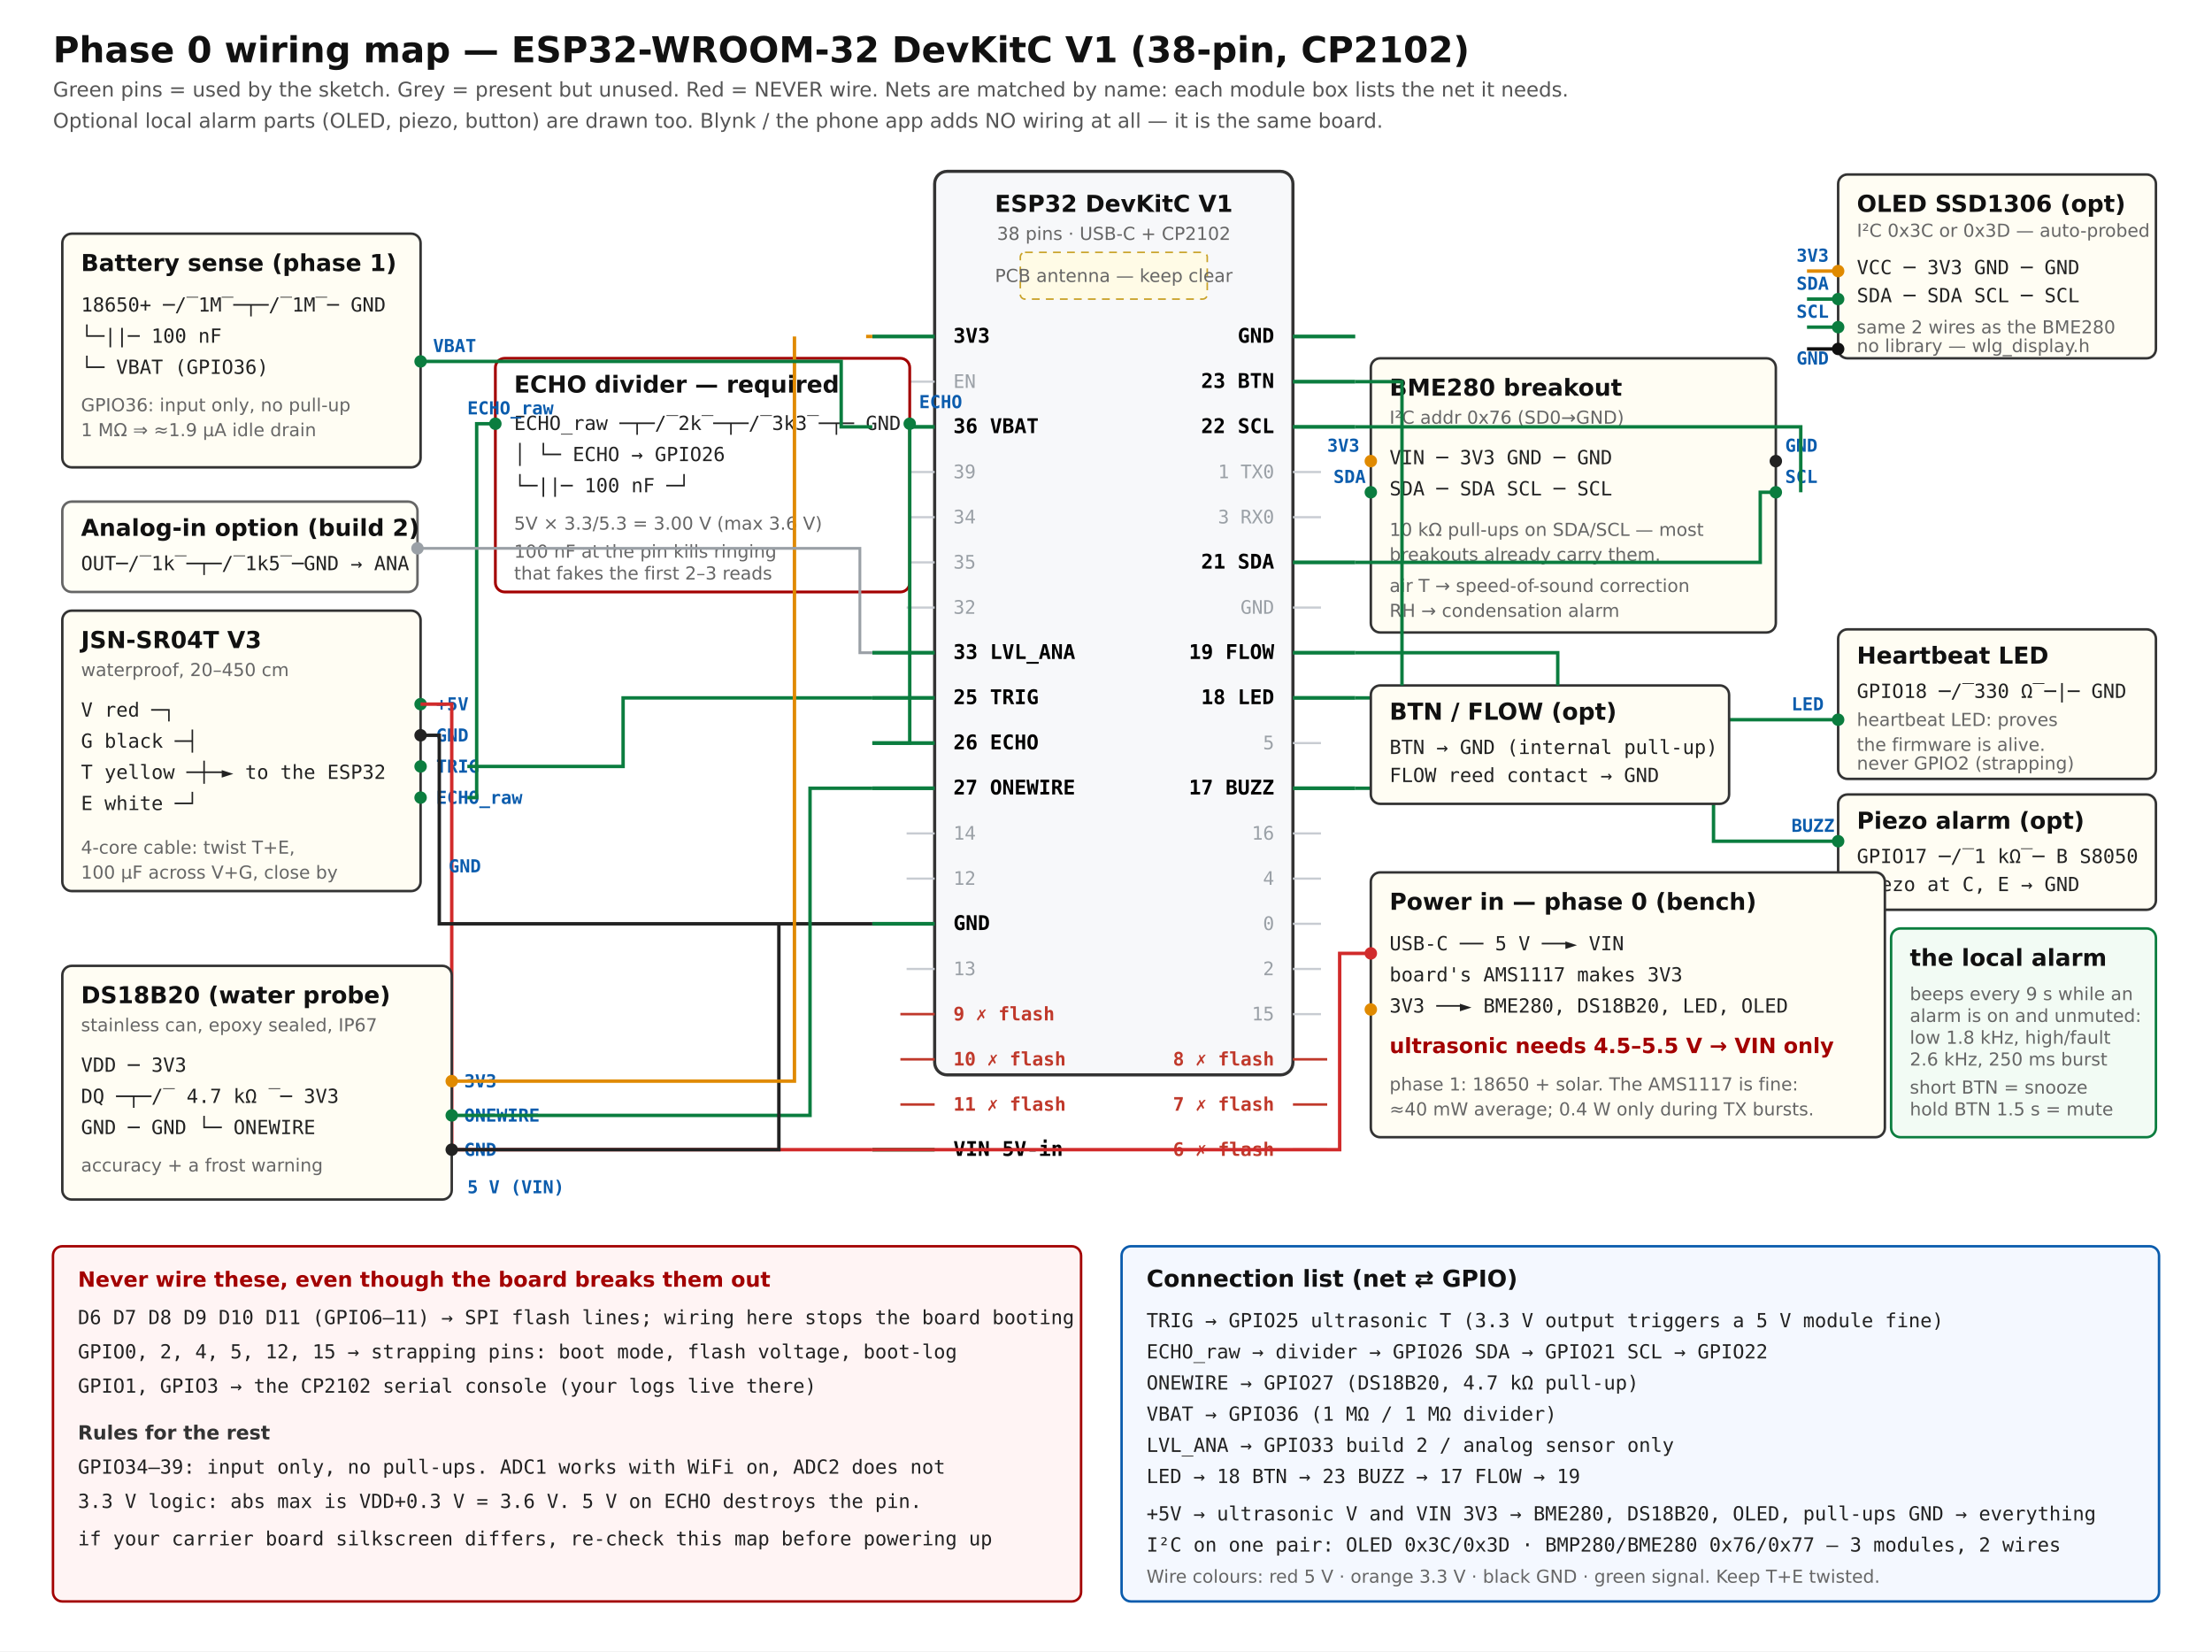
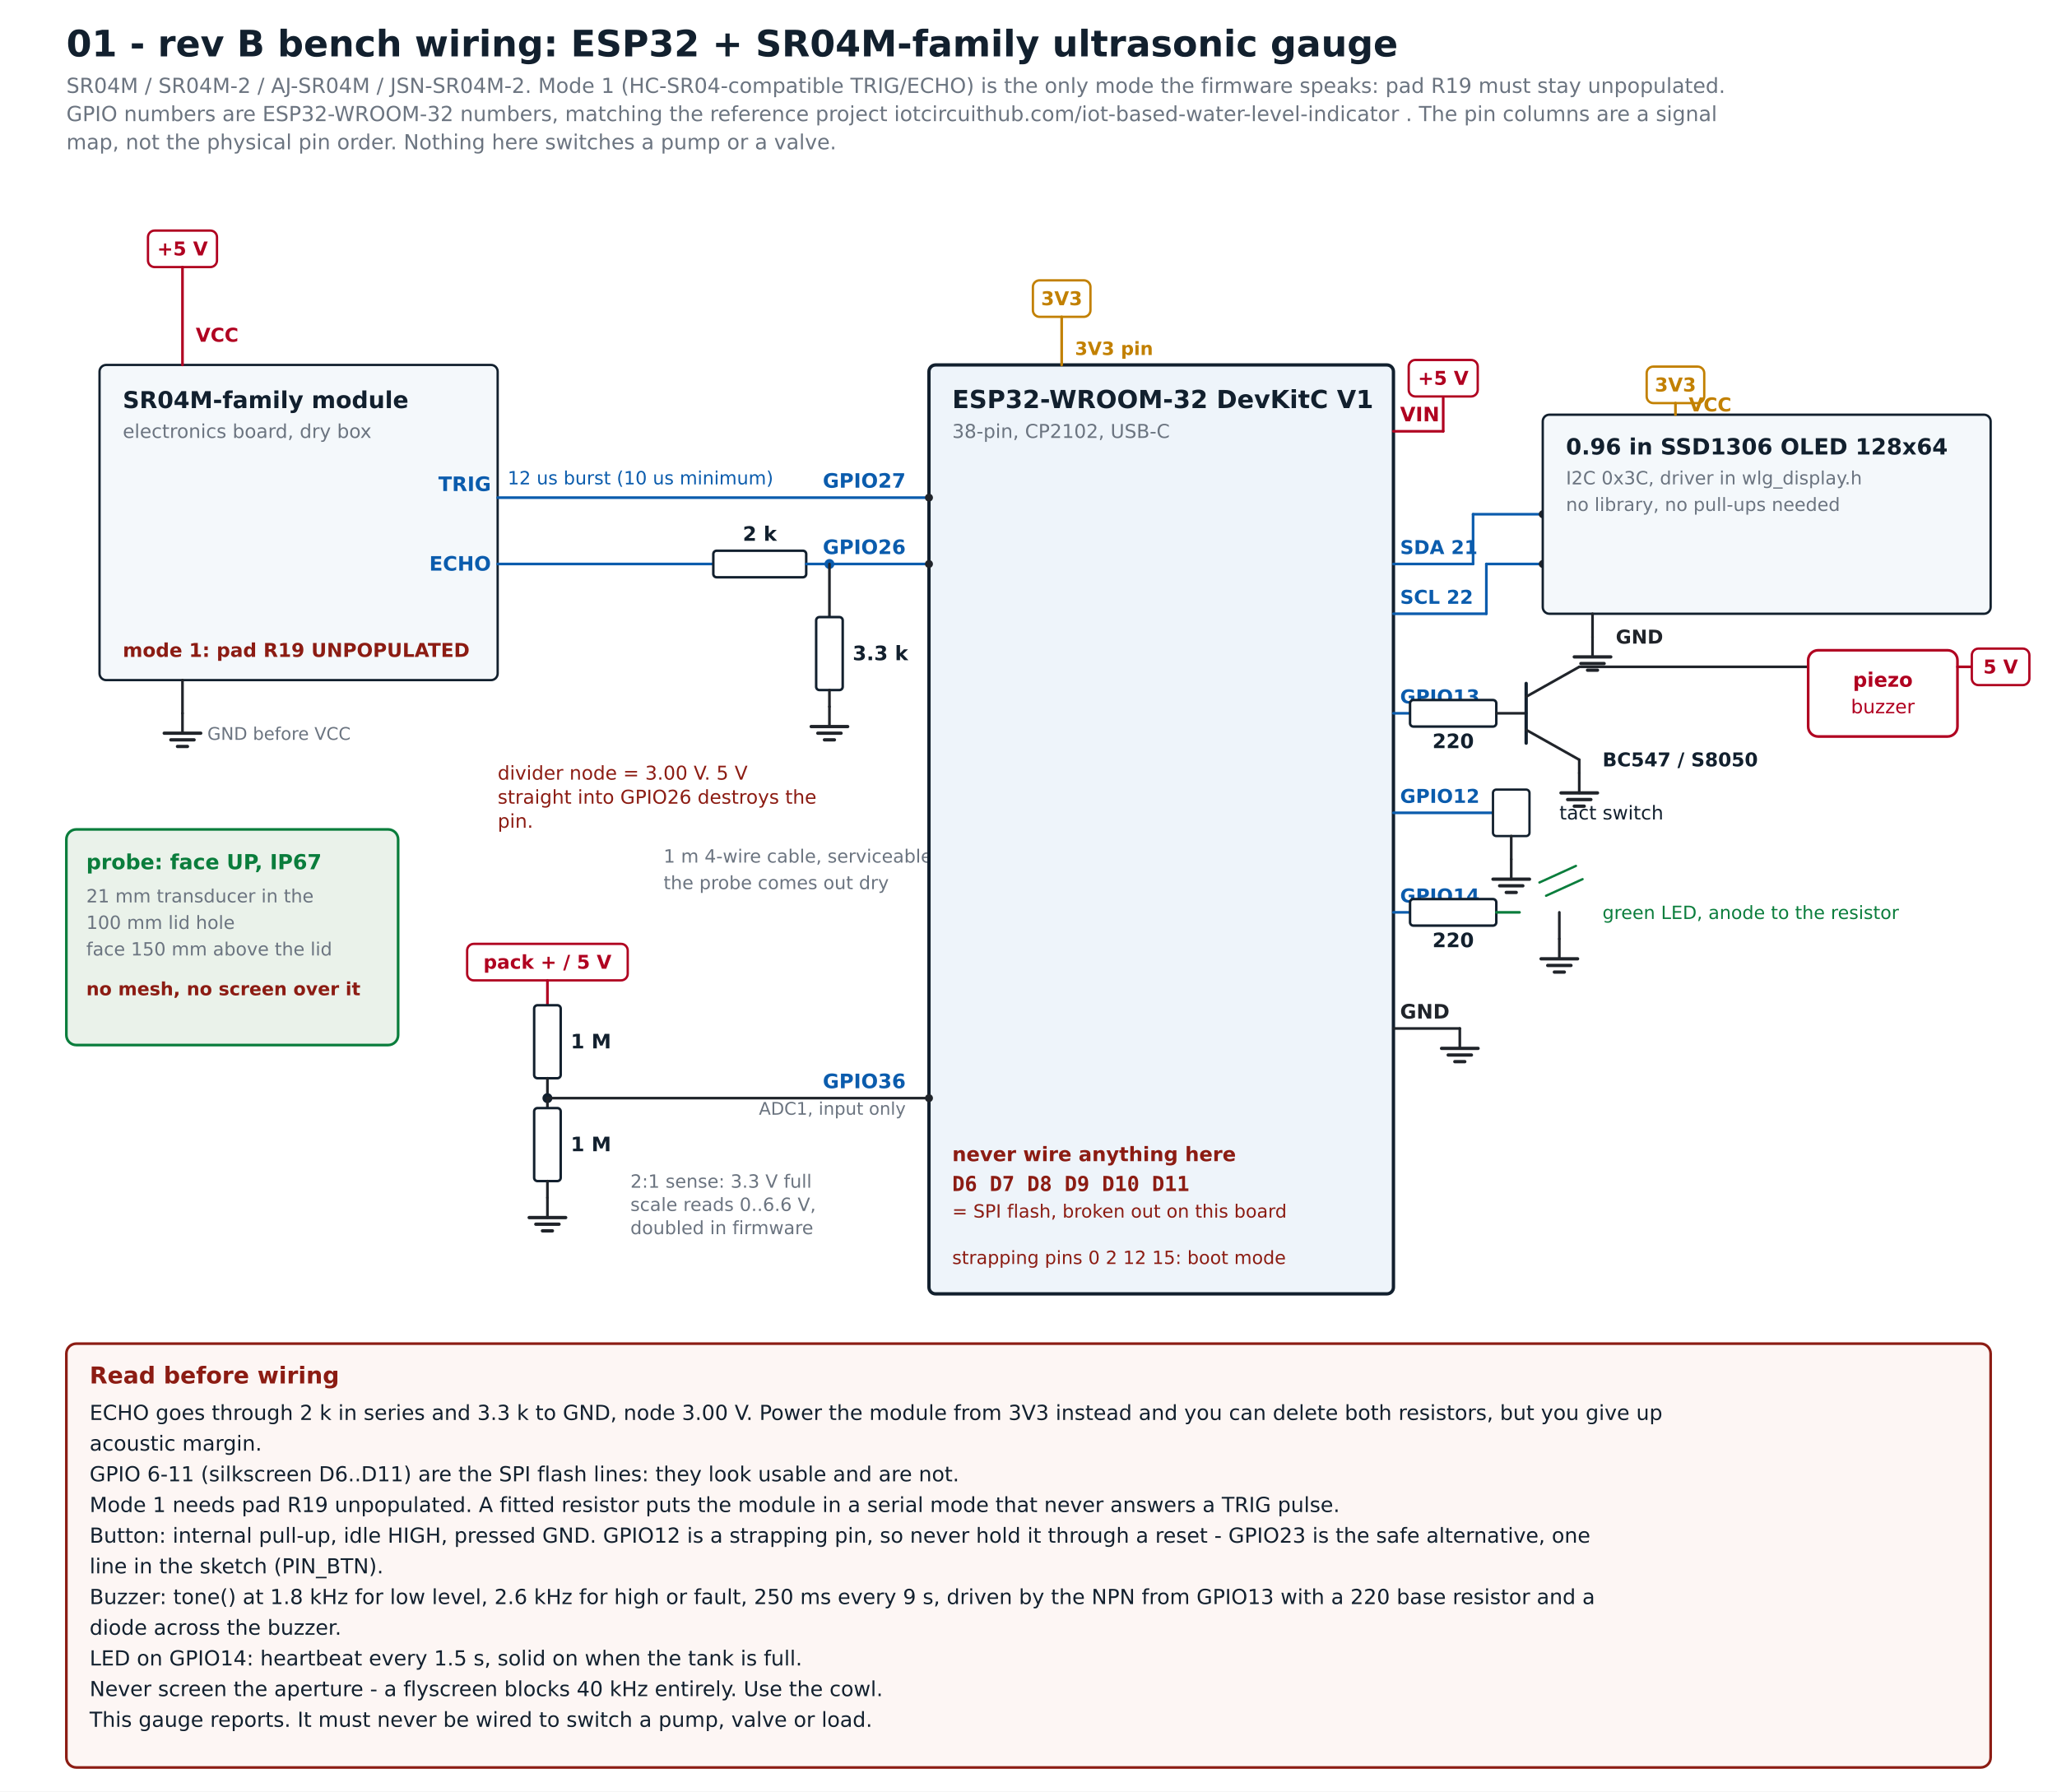
- <svg xmlns="http://www.w3.org/2000/svg" width="1420" height="1060" viewBox="0 0 1420 1060" font-family="DejaVu Sans, Arial, sans-serif">
-   <defs>
-     <style>
-   .ttl{font-size:23px;font-weight:700;fill:#111}
-   .sub{font-size:13px;fill:#555}
-   .mod{font-size:15px;font-weight:700;fill:#111}
-   .md{font-size:12.5px;fill:#222;font-family:DejaVu Sans Mono,monospace}
-   .sm{font-size:11.5px;fill:#666}
-   .pinU{font-size:13px;font-family:DejaVu Sans Mono,monospace;font-weight:700;fill:#000}
-   .pinN{font-size:12px;font-family:DejaVu Sans Mono,monospace;fill:#9aa0a6}
-   .pinX{font-size:12px;font-family:DejaVu Sans Mono,monospace;font-weight:700;fill:#c0392b}
-   .net{font-size:11.5px;font-family:DejaVu Sans Mono,monospace;font-weight:700;fill:#0b5cad}
-   .warn{font-size:13.5px;font-weight:700;fill:#a30000}
-   .hd{font-size:12.5px;font-weight:700;fill:#333}
-   .modb{fill:#fffdf3;stroke:#333;stroke-width:1.6;}
-   .board{fill:#f7f8fa;stroke:#333;stroke-width:2}
-   .used{fill:#0b7d3f}
-   .stubU{stroke:#0b7d3f;stroke-width:2.4}
-   .stubN{stroke:#c8ccd2;stroke-width:1.4}
-   .stubX{stroke:#c0392b;stroke-width:1.6}
-  </style>
-   </defs>
-   <rect width="1420" height="1060" fill="#fff" />
-   <text x="34" y="40" class="ttl">Phase 0 wiring map — ESP32-WROOM-32 DevKitC V1 (38-pin, CP2102)</text>
-   <text x="34" y="62" class="sub">Green pins = used by the sketch. Grey = present but unused. Red = NEVER wire. Nets are matched by name: each module box lists the net it needs.</text>
-   <text x="34" y="82" class="sub">Optional local alarm parts (OLED, piezo, button) are drawn too. Blynk / the phone app adds NO wiring at all — it is the same board.</text>
-   <g>
-     <rect x="600" y="110" width="230" height="580" class="board" rx="8" />
-     <text x="715" y="136" text-anchor="middle" class="mod">ESP32 DevKitC V1</text>
-     <text x="715" y="154" text-anchor="middle" class="sm">38 pins · USB-C + CP2102</text>
-     <rect x="655" y="162" width="120" height="30" fill="#fffbe6" stroke="#c9a227" stroke-dasharray="5 4" rx="3" />
-     <text x="715" y="181" text-anchor="middle" class="sm" fill="#8a6d00">PCB antenna — keep clear</text>
-   </g>
-   <g>
-     <text x="612" y="220" class="pinU">3V3</text>
-     <line x1="600" y1="216" x2="560" y2="216" class="stubU" />
-     <text x="612" y="249" class="pinN">EN</text>
-     <line x1="600" y1="245" x2="582" y2="245" class="stubN" />
-     <text x="612" y="278" class="pinU">36  VBAT</text>
-     <line x1="600" y1="274" x2="560" y2="274" class="stubU" />
-     <text x="612" y="307" class="pinN">39</text>
-     <line x1="600" y1="303" x2="582" y2="303" class="stubN" />
-     <text x="612" y="336" class="pinN">34</text>
-     <line x1="600" y1="332" x2="582" y2="332" class="stubN" />
-     <text x="612" y="365" class="pinN">35</text>
-     <line x1="600" y1="361" x2="582" y2="361" class="stubN" />
-     <text x="612" y="394" class="pinN">32</text>
-     <line x1="600" y1="390" x2="582" y2="390" class="stubN" />
-     <text x="612" y="423" class="pinU">33  LVL_ANA</text>
-     <line x1="600" y1="419" x2="560" y2="419" class="stubU" />
-     <text x="612" y="452" class="pinU">25  TRIG</text>
-     <line x1="600" y1="448" x2="560" y2="448" class="stubU" />
-     <text x="612" y="481" class="pinU">26  ECHO</text>
-     <line x1="600" y1="477" x2="560" y2="477" class="stubU" />
-     <text x="612" y="510" class="pinU">27  ONEWIRE</text>
-     <line x1="600" y1="506" x2="560" y2="506" class="stubU" />
-     <text x="612" y="539" class="pinN">14</text>
-     <line x1="600" y1="535" x2="582" y2="535" class="stubN" />
-     <text x="612" y="568" class="pinN">12</text>
-     <line x1="600" y1="564" x2="582" y2="564" class="stubN" />
-     <text x="612" y="597" class="pinU">GND</text>
-     <line x1="600" y1="593" x2="560" y2="593" class="stubU" />
-     <text x="612" y="626" class="pinN">13</text>
-     <line x1="600" y1="622" x2="582" y2="622" class="stubN" />
-     <text x="612" y="655" class="pinX">9  ✗ flash</text>
-     <line x1="600" y1="651" x2="578" y2="651" class="stubX" />
-     <text x="612" y="684" class="pinX">10 ✗ flash</text>
-     <line x1="600" y1="680" x2="578" y2="680" class="stubX" />
-     <text x="612" y="713" class="pinX">11 ✗ flash</text>
-     <line x1="600" y1="709" x2="578" y2="709" class="stubX" />
-     <text x="612" y="742" class="pinU">VIN  5V-in</text>
-     <line x1="600" y1="738" x2="560" y2="738" class="stubU" />
-   </g>
-   <g>
-     <text x="818" y="220" text-anchor="end" class="pinU">GND</text>
-     <line x1="830" y1="216" x2="870" y2="216" class="stubU" />
-     <text x="818" y="249" text-anchor="end" class="pinU">23  BTN</text>
-     <line x1="830" y1="245" x2="870" y2="245" class="stubU" />
-     <text x="818" y="278" text-anchor="end" class="pinU">22  SCL</text>
-     <line x1="830" y1="274" x2="870" y2="274" class="stubU" />
-     <text x="818" y="307" text-anchor="end" class="pinN">1  TX0</text>
-     <line x1="830" y1="303" x2="848" y2="303" class="stubN" />
-     <text x="818" y="336" text-anchor="end" class="pinN">3  RX0</text>
-     <line x1="830" y1="332" x2="848" y2="332" class="stubN" />
-     <text x="818" y="365" text-anchor="end" class="pinU">21  SDA</text>
-     <line x1="830" y1="361" x2="870" y2="361" class="stubU" />
-     <text x="818" y="394" text-anchor="end" class="pinN">GND</text>
-     <line x1="830" y1="390" x2="848" y2="390" class="stubN" />
-     <text x="818" y="423" text-anchor="end" class="pinU">19  FLOW</text>
-     <line x1="830" y1="419" x2="870" y2="419" class="stubU" />
-     <text x="818" y="452" text-anchor="end" class="pinU">18  LED</text>
-     <line x1="830" y1="448" x2="870" y2="448" class="stubU" />
-     <text x="818" y="481" text-anchor="end" class="pinN">5</text>
-     <line x1="830" y1="477" x2="848" y2="477" class="stubN" />
-     <text x="818" y="510" text-anchor="end" class="pinU">17  BUZZ</text>
-     <line x1="830" y1="506" x2="870" y2="506" class="stubU" />
-     <text x="818" y="539" text-anchor="end" class="pinN">16</text>
-     <line x1="830" y1="535" x2="848" y2="535" class="stubN" />
-     <text x="818" y="568" text-anchor="end" class="pinN">4</text>
-     <line x1="830" y1="564" x2="848" y2="564" class="stubN" />
-     <text x="818" y="597" text-anchor="end" class="pinN">0</text>
-     <line x1="830" y1="593" x2="848" y2="593" class="stubN" />
-     <text x="818" y="626" text-anchor="end" class="pinN">2</text>
-     <line x1="830" y1="622" x2="848" y2="622" class="stubN" />
-     <text x="818" y="655" text-anchor="end" class="pinN">15</text>
-     <line x1="830" y1="651" x2="848" y2="651" class="stubN" />
-     <text x="818" y="684" text-anchor="end" class="pinX">8 ✗ flash</text>
-     <line x1="830" y1="680" x2="852" y2="680" class="stubX" />
-     <text x="818" y="713" text-anchor="end" class="pinX">7 ✗ flash</text>
-     <line x1="830" y1="709" x2="852" y2="709" class="stubX" />
-     <text x="818" y="742" text-anchor="end" class="pinX">6 ✗ flash</text>
-     <line x1="830" y1="738" x2="852" y2="738" class="stubX" />
-   </g>
-   <g>
-     <rect x="40" y="392" width="230" height="180" class="modb" rx="6" />
-     <text x="52" y="416" class="mod">JSN-SR04T V3</text>
-     <text x="52" y="434" class="sm">waterproof, 20–450 cm</text>
-     <text x="52" y="460" class="md">V  red    ─┐</text>
-     <text x="52" y="480" class="md">G  black  ─┤</text>
-     <text x="52" y="500" class="md">T  yellow ─┼─► to the ESP32</text>
-     <text x="52" y="520" class="md">E  white  ─┘</text>
-     <text x="52" y="548" class="sm">4-core cable: twist T+E,</text>
-     <text x="52" y="564" class="sm">100 µF across V+G, close by</text>
-     <circle cx="270" cy="452" r="4" class="used" />
-     <text x="280" y="456" class="net">+5V</text>
-     <circle cx="270" cy="472" r="4" fill="#222" />
-     <text x="280" y="476" class="net" fill="#222">GND</text>
-     <circle cx="270" cy="492" r="4" class="used" />
-     <text x="280" y="496" class="net">TRIG</text>
-     <circle cx="270" cy="512" r="4" class="used" />
-     <text x="280" y="516" class="net">ECHO_raw</text>
-   </g>
-   <g>
-     <rect x="318" y="230" width="266" height="150" fill="#fff" stroke="#a30000" stroke-width="1.8" rx="6" />
-     <text x="330" y="252" class="mod" fill="#a30000">ECHO divider — required</text>
-     <text x="330" y="276" class="md">ECHO_raw ─┬─/‾2k‾─┬─/‾3k3‾─┬─ GND</text>
-     <text x="330" y="296" class="md">             │      └─ ECHO → GPIO26</text>
-     <text x="330" y="316" class="md">            └─||─ 100 nF ─┘</text>
-     <text x="330" y="340" class="sm">5V × 3.3/5.3 = 3.00 V  (max 3.6 V)</text>
-     <text x="330" y="358" class="sm">100 nF at the pin kills ringing</text>
-     <text x="330" y="372" class="sm">that fakes the first 2–3 reads</text>
-     <circle cx="318" cy="272" r="4" class="used" />
-     <text x="300" y="266" class="net">ECHO_raw</text>
-     <circle cx="584" cy="272" r="4" class="used" />
-     <text x="590" y="262" class="net">ECHO</text>
-   </g>
-   <path d="M300 512 H306 V272 H318" fill="none" stroke="#0b7d3f" stroke-width="2.2" />
-   <path d="M584 272 V477 H560" fill="none" stroke="#0b7d3f" stroke-width="2.2" />
-   <path d="M300 492 H306 V448 H560" fill="none" stroke="#0b7d3f" stroke-width="2.2" opacity="0" />
-   <path d="M300 492 H400 V448 H560" fill="none" stroke="#0b7d3f" stroke-width="2.2" />
-   <path d="M270 452 H290 V738 H560" fill="none" stroke="#d12b2b" stroke-width="2.2" />
-   <text x="300" y="766" class="net" fill="#d12b2b">5 V (VIN)</text>
-   <path d="M270 472 H282 V593 H560" fill="none" stroke="#222" stroke-width="2.2" />
-   <text x="288" y="560" class="net" fill="#222">GND</text>
-   <path d="M600 216 H440 V419 H560" fill="none" stroke="#e08a00" stroke-width="2.2" opacity="0" />
-   <g>
-     <rect x="40" y="620" width="250" height="150" class="modb" rx="6" />
-     <text x="52" y="644" class="mod">DS18B20 (water probe)</text>
-     <text x="52" y="662" class="sm">stainless can, epoxy sealed, IP67</text>
-     <text x="52" y="688" class="md">VDD ─ 3V3</text>
-     <text x="52" y="708" class="md">DQ  ─┬─/‾ 4.7 kΩ ‾─ 3V3</text>
-     <text x="52" y="728" class="md">GND ─ GND  └─ ONEWIRE</text>
-     <text x="52" y="752" class="sm">accuracy + a frost warning</text>
-     <circle cx="290" cy="694" r="4" fill="#e08a00" />
-     <text x="298" y="698" class="net" fill="#e08a00">3V3</text>
-     <circle cx="290" cy="716" r="4" class="used" />
-     <text x="298" y="720" class="net">ONEWIRE</text>
-     <circle cx="290" cy="738" r="4" fill="#222" />
-     <text x="298" y="742" class="net" fill="#222">GND</text>
-   </g>
-   <path d="M290 716 H520 V506 H560" fill="none" stroke="#0b7d3f" stroke-width="2.2" />
-   <path d="M290 738 H500 V593" fill="none" stroke="#222" stroke-width="2.2" />
-   <path d="M290 694 H510 V216" fill="none" stroke="#e08a00" stroke-width="2.2" />
-   <g>
-     <rect x="1180" y="112" width="204" height="118" class="modb" rx="6" />
-     <text x="1192" y="136" class="mod">OLED SSD1306 (opt)</text>
-     <text x="1192" y="152" class="sm">I²C 0x3C or 0x3D — auto-probed</text>
-     <text x="1192" y="176" class="md">VCC ─ 3V3      GND ─ GND</text>
-     <text x="1192" y="194" class="md">SDA ─ SDA      SCL ─ SCL</text>
-     <text x="1192" y="214" class="sm">same 2 wires as the BME280</text>
-     <text x="1192" y="226" class="sm">no library — wlg_display.h</text>
-     <circle cx="1180" cy="174" r="4" fill="#e08a00" />
-     <text x="1174" y="168" class="net" fill="#e08a00" text-anchor="end">3V3</text>
-     <circle cx="1180" cy="192" r="4" class="used" />
-     <text x="1174" y="186" class="net" text-anchor="end">SDA</text>
-     <circle cx="1180" cy="210" r="4" class="used" />
-     <text x="1174" y="204" class="net" text-anchor="end">SCL</text>
-     <circle cx="1180" cy="224" r="4" fill="#111" />
-     <text x="1174" y="234" class="net" fill="#111" text-anchor="end">GND</text>
-   </g>
-   <path d="M1160 192 H1180" fill="none" stroke="#0b7d3f" stroke-width="2.2" />
-   <path d="M1160 210 H1180" fill="none" stroke="#0b7d3f" stroke-width="2.2" />
-   <path d="M1160 174 H1180" fill="none" stroke="#e08a00" stroke-width="2.2" />
-   <path d="M1160 224 H1180" fill="none" stroke="#111" stroke-width="2.2" />
-   <g>
-     <rect x="880" y="230" width="260" height="176" class="modb" rx="6" />
-     <text x="892" y="254" class="mod">BME280 breakout</text>
-     <text x="892" y="272" class="sm">I²C addr 0x76 (SD0→GND)</text>
-     <text x="892" y="298" class="md">VIN ─ 3V3     GND ─ GND</text>
-     <text x="892" y="318" class="md">SDA ─ SDA     SCL ─ SCL</text>
-     <text x="892" y="344" class="sm">10 kΩ pull-ups on SDA/SCL — most</text>
-     <text x="892" y="360" class="sm">breakouts already carry them.</text>
-     <text x="892" y="380" class="sm">air T → speed-of-sound correction</text>
-     <text x="892" y="396" class="sm">RH  → condensation alarm</text>
-     <circle cx="880" cy="296" r="4" fill="#e08a00" />
-     <text x="852" y="290" class="net" fill="#e08a00">3V3</text>
-     <circle cx="880" cy="316" r="4" class="used" />
-     <text x="856" y="310" class="net">SDA</text>
-     <circle cx="1140" cy="316" r="4" class="used" />
-     <text x="1146" y="310" class="net">SCL</text>
-     <circle cx="1140" cy="296" r="4" fill="#222" />
-     <text x="1146" y="290" class="net" fill="#222">GND</text>
-   </g>
-   <path d="M870 274 H1156 V316" fill="none" stroke="#0b7d3f" stroke-width="2.2" />
-   <path d="M870 361 H1166 V316" fill="none" stroke="#0b7d3f" stroke-width="2.2" opacity="0" />
-   <path d="M870 361 H1130 V316 H1140" fill="none" stroke="#0b7d3f" stroke-width="2.2" />
-   <g>
-     <rect x="1180" y="404" width="204" height="96" class="modb" rx="6" />
-     <text x="1192" y="494" class="sm">never GPIO2 (strapping)</text>
-     <text x="1192" y="426" class="mod">Heartbeat LED</text>
-     <text x="1192" y="448" class="md">GPIO18 ─/‾330 Ω‾─|─ GND</text>
-     <text x="1192" y="466" class="sm">heartbeat LED: proves</text>
-     <text x="1192" y="482" class="sm">the firmware is alive.</text>
-     <circle cx="1180" cy="462" r="4" class="used" />
-     <text x="1150" y="456" class="net">LED</text>
-   </g>
-   <path d="M870 448 H1090 V462 H1180" fill="none" stroke="#0b7d3f" stroke-width="2.2" />
-   <g>
-     <rect x="1180" y="510" width="204" height="74" class="modb" rx="6" />
-     <text x="1192" y="532" class="mod">Piezo alarm (opt)</text>
-     <text x="1192" y="554" class="md">GPIO17 ─/‾1 kΩ‾─ B  S8050</text>
-     <text x="1192" y="572" class="md">piezo at C, E → GND</text>
-     <circle cx="1180" cy="540" r="4" class="used" />
-     <text x="1150" y="534" class="net">BUZZ</text>
-   </g>
-   <path d="M870 506 H1100 V540 H1180" fill="none" stroke="#0b7d3f" stroke-width="2.2" />
-   <g>
-     <rect x="1214" y="596" width="170" height="134" rx="6" fill="#f2fbf4" stroke="#0b7d3f" stroke-width="1.6" />
-     <text x="1226" y="620" class="mod">the local alarm</text>
-     <text x="1226" y="642" class="sm">beeps every 9 s while an</text>
-     <text x="1226" y="656" class="sm">alarm is on and unmuted:</text>
-     <text x="1226" y="670" class="sm">low 1.8 kHz, high/fault</text>
-     <text x="1226" y="684" class="sm">2.6 kHz, 250 ms burst</text>
-     <text x="1226" y="702" class="sm">short BTN = snooze</text>
-     <text x="1226" y="716" class="sm">hold BTN 1.5 s = mute</text>
-   </g>
-   <g>
-     <rect x="880" y="440" width="230" height="76" class="modb" rx="6" />
-     <text x="892" y="462" class="mod">BTN / FLOW (opt)</text>
-     <text x="892" y="484" class="md">BTN → GND (internal pull-up)</text>
-     <text x="892" y="502" class="md">FLOW reed contact → GND</text>
-     <circle cx="880" cy="245" r="0" fill="none" />
-   </g>
-   <path d="M870 245 H900 V440" fill="none" stroke="#0b7d3f" stroke-width="2.2" />
-   <path d="M870 419 H1000 V440" fill="none" stroke="#0b7d3f" stroke-width="2.2" />
-   <g>
-     <rect x="40" y="150" width="230" height="150" class="modb" rx="6" />
-     <text x="52" y="174" class="mod">Battery sense (phase 1)</text>
-     <text x="52" y="200" class="md">18650+ ─/‾1M‾─┬─/‾1M‾─ GND</text>
-     <text x="52" y="220" class="md">                 └─||─ 100 nF</text>
-     <text x="52" y="240" class="md">                  └─ VBAT (GPIO36)</text>
-     <text x="52" y="264" class="sm">GPIO36: input only, no pull-up</text>
-     <text x="52" y="280" class="sm">1 MΩ ⇒ ≈1.9 µA idle drain</text>
-     <circle cx="270" cy="232" r="4" class="used" />
-     <text x="278" y="226" class="net">VBAT</text>
-   </g>
-   <path d="M270 232 H540 V274 H560" fill="none" stroke="#0b7d3f" stroke-width="2.2" />
-   <g>
-     <rect x="40" y="322" width="228" height="58" class="modb" rx="6" opacity="0.75" />
-     <text x="52" y="344" class="mod" fill="#666">Analog-in option (build 2)</text>
-     <text x="52" y="366" class="md" fill="#666">OUT─/‾1k‾─┬─/‾1k5‾─GND → ANA</text>
-     <circle cx="268" cy="352" r="4" fill="#9aa0a6" />
-   </g>
-   <path d="M268 352 H552 V419 H560" fill="none" stroke="#9aa0a6" stroke-width="1.8" />
-   <g>
-     <rect x="880" y="560" width="330" height="170" class="modb" rx="6" />
-     <text x="892" y="584" class="mod">Power in — phase 0 (bench)</text>
-     <text x="892" y="610" class="md">USB-C ── 5 V ──► VIN</text>
-     <text x="892" y="630" class="md">board's AMS1117 makes 3V3</text>
-     <text x="892" y="650" class="md">3V3 ──► BME280, DS18B20, LED, OLED</text>
-     <text x="892" y="676" class="warn">ultrasonic needs 4.5–5.5 V → VIN only</text>
-     <text x="892" y="700" class="sm">phase 1: 18650 + solar. The AMS1117 is fine:</text>
-     <text x="892" y="716" class="sm">≈40 mW average; 0.4 W only during TX bursts.</text>
-     <circle cx="880" cy="612" r="4" fill="#d12b2b" />
-     <circle cx="880" cy="648" r="4" fill="#e08a00" />
-   </g>
-   <path d="M560 738 H860 V612 H880" fill="none" stroke="#d12b2b" stroke-width="2.2" />
-   <path d="M560 216 H556" stroke="#e08a00" stroke-width="2.2" fill="none" />
-   <g>
-     <rect x="34" y="800" width="660" height="228" rx="6" fill="#fff4f4" stroke="#a30000" stroke-width="1.6" />
-     <text x="50" y="826" class="warn">Never wire these, even though the board breaks them out</text>
-     <text x="50" y="850" class="md">D6 D7 D8 D9 D10 D11 (GPIO6–11) → SPI flash lines; wiring here stops the board booting</text>
-     <text x="50" y="872" class="md">GPIO0, 2, 4, 5, 12, 15           → strapping pins: boot mode, flash voltage, boot-log</text>
-     <text x="50" y="894" class="md">GPIO1, GPIO3   → the CP2102 serial console (your logs live there)</text>
-     <text x="50" y="924" class="hd">Rules for the rest</text>
-     <text x="50" y="946" class="md">GPIO34–39: input only, no pull-ups. ADC1 works with WiFi on, ADC2 does not</text>
-     <text x="50" y="968" class="md">3.3 V logic: abs max is VDD+0.3 V = 3.6 V. 5 V on ECHO destroys the pin.</text>
-     <text x="50" y="992" class="md">if your carrier board silkscreen differs, re-check this map before powering up</text>
-   </g>
-   <g>
-     <rect x="720" y="800" width="666 " height="228" rx="6" fill="#f4f8ff" stroke="#0b5cad" stroke-width="1.6" />
-     <text x="736" y="826" class="mod">Connection list (net ⇄ GPIO)</text>
-     <text x="736" y="852" class="md">TRIG → GPIO25  ultrasonic T (3.3 V output triggers a 5 V module fine)</text>
-     <text x="736" y="872" class="md">ECHO_raw    → divider  → GPIO26      SDA → GPIO21   SCL → GPIO22</text>
-     <text x="736" y="892" class="md">ONEWIRE     → GPIO27   (DS18B20, 4.7 kΩ pull-up)</text>
-     <text x="736" y="912" class="md">VBAT        → GPIO36   (1 MΩ / 1 MΩ divider)</text>
-     <text x="736" y="932" class="md">LVL_ANA     → GPIO33   build 2 / analog sensor only</text>
-     <text x="736" y="952" class="md">LED → 18   BTN → 23   BUZZ → 17   FLOW → 19</text>
-     <text x="736" y="976" class="md">+5V → ultrasonic V and VIN    3V3 → BME280, DS18B20, OLED, pull-ups    GND → everything</text>
-     <text x="736" y="996" class="md">I²C on one pair: OLED 0x3C/0x3D · BMP280/BME280 0x76/0x77 — 3 modules, 2 wires</text>
-     <text x="736" y="1016" class="sm">Wire colours: red 5 V · orange 3.3 V · black GND · green signal. Keep T+E twisted.</text>
-   </g>
+ <svg xmlns="http://www.w3.org/2000/svg" width="1240" height="1080" viewBox="0 0 1240 1080" font-family="DejaVu Sans, Arial, sans-serif">
+   <rect width="1240" height="1080" fill="#ffffff" />
+   <text x="40" y="34" font-size="22" font-weight="bold" fill="#12202e">01 - rev B bench wiring: ESP32 + SR04M-family ultrasonic gauge</text>
+   <text x="40" y="56" font-size="12.5" fill="#6b7480">SR04M / SR04M-2 / AJ-SR04M / JSN-SR04M-2. Mode 1 (HC-SR04-compatible TRIG/ECHO) is the only mode the firmware speaks: pad R19 must stay unpopulated.</text>
+   <text x="40" y="73" font-size="12.5" fill="#6b7480">GPIO numbers are ESP32-WROOM-32 numbers, matching the reference project iotcircuithub.com/iot-based-water-level-indicator . The pin columns are a signal</text>
+   <text x="40" y="90" font-size="12.5" fill="#6b7480">map, not the physical pin order. Nothing here switches a pump or a valve.</text>
+   <rect x="60" y="220" width="240" height="190" fill="#f4f8fb" stroke="#12202e" stroke-width="1.4" rx="4" />
+   <text x="74" y="246" font-size="14" fill="#12202e" font-weight="bold" text-anchor="start">SR04M-family module</text>
+   <text x="74" y="264.0" font-size="11.5" fill="#6b7480" text-anchor="start">electronics board, dry box</text>
+   <text x="74" y="396.0" font-size="11.5" fill="#8c1c13" font-weight="bold" text-anchor="start">mode 1: pad R19 UNPOPULATED</text>
+   <rect x="89.2" y="139" width="41.6" height="22" fill="#ffffff" stroke="#b00020" stroke-width="1.4" rx="4" />
+   <text x="110" y="154.0" font-size="11.5" fill="#b00020" font-weight="bold" text-anchor="middle">+5 V</text>
+   <line x1="110" y1="220" x2="110" y2="161" stroke="#b00020" stroke-width="1.6" stroke-linecap="round" />
+   <text x="118" y="206.0" font-size="11.5" fill="#b00020" font-weight="bold" text-anchor="start">VCC</text>
+   <line x1="110" y1="410" x2="110" y2="430" stroke="#20242a" stroke-width="1.6" stroke-linecap="round" />
+   <line x1="110" y1="430" x2="110" y2="442" stroke="#20242a" stroke-width="1.6" stroke-linecap="round" />
+   <line x1="99" y1="442" x2="121" y2="442" stroke="#20242a" stroke-width="2" stroke-linecap="round" />
+   <line x1="103" y1="446" x2="117" y2="446" stroke="#20242a" stroke-width="2" stroke-linecap="round" />
+   <line x1="107" y1="450" x2="113" y2="450" stroke="#20242a" stroke-width="2" stroke-linecap="round" />
+   <text x="125" y="446.0" font-size="10.5" fill="#6b7480" text-anchor="start">GND before VCC</text>
+   <line x1="300" y1="300" x2="560" y2="300" stroke="#0b5cad" stroke-width="1.6" stroke-linecap="round" />
+   <text x="296" y="296" font-size="12" fill="#0b5cad" font-weight="bold" text-anchor="end">TRIG</text>
+   <text x="306" y="292" font-size="11" fill="#0b5cad" text-anchor="start">12 us burst (10 us minimum)</text>
+   <line x1="300" y1="340" x2="430" y2="340" stroke="#0b5cad" stroke-width="1.6" stroke-linecap="round" />
+   <text x="296" y="344" font-size="12" fill="#0b5cad" font-weight="bold" text-anchor="end">ECHO</text>
+   <rect x="430" y="332" width="56" height="16" fill="#ffffff" stroke="#12202e" stroke-width="1.5" rx="2" />
+   <text x="458.0" y="326" font-size="12" fill="#12202e" font-weight="bold" text-anchor="middle">2 k</text>
+   <line x1="486" y1="340" x2="560" y2="340" stroke="#0b5cad" stroke-width="1.6" stroke-linecap="round" />
+   <circle cx="500" cy="340" r="3" fill="#0b5cad" />
+   <line x1="500" y1="340" x2="500" y2="372" stroke="#20242a" stroke-width="1.6" stroke-linecap="round" />
+   <rect x="492" y="372" width="16" height="44" fill="#ffffff" stroke="#12202e" stroke-width="1.5" rx="2" />
+   <text x="514" y="398.0" font-size="12" fill="#12202e" font-weight="bold" text-anchor="start">3.3 k</text>
+   <line x1="500" y1="416" x2="500" y2="426" stroke="#20242a" stroke-width="1.6" stroke-linecap="round" />
+   <line x1="500" y1="426" x2="500" y2="438" stroke="#20242a" stroke-width="1.6" stroke-linecap="round" />
+   <line x1="489" y1="438" x2="511" y2="438" stroke="#20242a" stroke-width="2" stroke-linecap="round" />
+   <line x1="493" y1="442" x2="507" y2="442" stroke="#20242a" stroke-width="2" stroke-linecap="round" />
+   <line x1="497" y1="446" x2="503" y2="446" stroke="#20242a" stroke-width="2" stroke-linecap="round" />
+   <text x="300" y="470.0" font-size="11.5" fill="#8c1c13" text-anchor="start">divider node = 3.00 V. 5 V</text>
+   <text x="300" y="484.5" font-size="11.5" fill="#8c1c13" text-anchor="start">straight into GPIO26 destroys the</text>
+   <text x="300" y="499.0" font-size="11.5" fill="#8c1c13" text-anchor="start">pin.</text>
+   <rect x="40" y="500" width="200" height="130" fill="#eaf2ea" stroke="#0a7d3c" stroke-width="1.6" rx="6" />
+   <text x="52" y="524.0" font-size="12.5" fill="#0a7d3c" font-weight="bold" text-anchor="start">probe: face UP, IP67</text>
+   <text x="52" y="544" font-size="11" fill="#6b7480" text-anchor="start">21 mm transducer in the</text>
+   <text x="52" y="560" font-size="11" fill="#6b7480" text-anchor="start">100 mm lid hole</text>
+   <text x="52" y="576" font-size="11" fill="#6b7480" text-anchor="start">face 150 mm above the lid</text>
+   <text x="52" y="600" font-size="11" fill="#8c1c13" font-weight="bold" text-anchor="start">no mesh, no screen over it</text>
+   <text x="400" y="520" font-size="11" fill="#6b7480" text-anchor="start">1 m 4-wire cable, serviceable:</text>
+   <text x="400" y="536" font-size="11" fill="#6b7480" text-anchor="start">the probe comes out dry</text>
+   <rect x="281.6" y="569" width="96.8" height="22" fill="#ffffff" stroke="#b00020" stroke-width="1.4" rx="4" />
+   <text x="330" y="584.0" font-size="11.5" fill="#b00020" font-weight="bold" text-anchor="middle">pack + / 5 V</text>
+   <line x1="330" y1="591" x2="330" y2="606" stroke="#b00020" stroke-width="1.6" stroke-linecap="round" />
+   <rect x="322" y="606" width="16" height="44" fill="#ffffff" stroke="#12202e" stroke-width="1.5" rx="2" />
+   <text x="344" y="632.0" font-size="12" fill="#12202e" font-weight="bold" text-anchor="start">1 M</text>
+   <line x1="330" y1="650" x2="330" y2="662" stroke="#20242a" stroke-width="1.6" stroke-linecap="round" />
+   <circle cx="330" cy="662" r="3" fill="#12202e" />
+   <line x1="330" y1="662" x2="560" y2="662" stroke="#20242a" stroke-width="1.6" stroke-linecap="round" />
+   <line x1="330" y1="662" x2="330" y2="668" stroke="#20242a" stroke-width="1.6" stroke-linecap="round" />
+   <rect x="322" y="668" width="16" height="44" fill="#ffffff" stroke="#12202e" stroke-width="1.5" rx="2" />
+   <text x="344" y="694.0" font-size="12" fill="#12202e" font-weight="bold" text-anchor="start">1 M</text>
+   <line x1="330" y1="712" x2="330" y2="722" stroke="#20242a" stroke-width="1.6" stroke-linecap="round" />
+   <line x1="330" y1="722" x2="330" y2="734" stroke="#20242a" stroke-width="1.6" stroke-linecap="round" />
+   <line x1="319" y1="734" x2="341" y2="734" stroke="#20242a" stroke-width="2" stroke-linecap="round" />
+   <line x1="323" y1="738" x2="337" y2="738" stroke="#20242a" stroke-width="2" stroke-linecap="round" />
+   <line x1="327" y1="742" x2="333" y2="742" stroke="#20242a" stroke-width="2" stroke-linecap="round" />
+   <text x="380" y="716" font-size="11" fill="#6b7480" text-anchor="start">2:1 sense: 3.3 V full</text>
+   <text x="380" y="730" font-size="11" fill="#6b7480" text-anchor="start">scale reads 0..6.6 V,</text>
+   <text x="380" y="744" font-size="11" fill="#6b7480" text-anchor="start">doubled in firmware</text>
+   <rect x="560" y="220" width="280" height="560" fill="#eef4fa" stroke="#12202e" stroke-width="2" rx="4" />
+   <text x="574" y="246" font-size="15" fill="#12202e" font-weight="bold" text-anchor="start">ESP32-WROOM-32 DevKitC V1</text>
+   <text x="574" y="264.0" font-size="11.5" fill="#6b7480" text-anchor="start">38-pin, CP2102, USB-C</text>
+   <rect x="622.65" y="169" width="34.7" height="22" fill="#ffffff" stroke="#c28000" stroke-width="1.4" rx="4" />
+   <text x="640" y="184.0" font-size="11.5" fill="#c28000" font-weight="bold" text-anchor="middle">3V3</text>
+   <line x1="640" y1="220" x2="640" y2="191" stroke="#c28000" stroke-width="1.6" stroke-linecap="round" />
+   <text x="648" y="214" font-size="11" fill="#c28000" font-weight="bold" text-anchor="start">3V3 pin</text>
+   <circle cx="560" cy="300" r="2.4" fill="#20242a" />
+   <text x="546" y="294" font-size="12" fill="#0b5cad" font-weight="bold" text-anchor="end">GPIO27</text>
+   <circle cx="560" cy="340" r="2.4" fill="#20242a" />
+   <text x="546" y="334" font-size="12" fill="#0b5cad" font-weight="bold" text-anchor="end">GPIO26</text>
+   <circle cx="560" cy="662" r="2.4" fill="#20242a" />
+   <text x="546" y="656" font-size="12" fill="#0b5cad" font-weight="bold" text-anchor="end">GPIO36</text>
+   <text x="546" y="672.0" font-size="10.5" fill="#6b7480" text-anchor="end">ADC1, input only</text>
+   <text x="574" y="700" font-size="12" fill="#8c1c13" font-weight="bold" text-anchor="start">never wire anything here</text>
+   <text x="574" y="718.0" font-size="12.5" fill="#8c1c13" font-weight="bold" font-family="DejaVu Sans Mono, Consolas, monospace" text-anchor="start">D6 D7 D8 D9 D10 D11</text>
+   <text x="574" y="734" font-size="11" fill="#8c1c13" text-anchor="start">= SPI flash, broken out on this board</text>
+   <text x="574" y="762" font-size="11" fill="#8c1c13" text-anchor="start">strapping pins 0  2  12  15: boot mode</text>
+   <line x1="840" y1="260" x2="870" y2="260" stroke="#b00020" stroke-width="1.6" stroke-linecap="round" />
+   <line x1="870" y1="260" x2="870" y2="240" stroke="#b00020" stroke-width="1.6" stroke-linecap="round" />
+   <rect x="849.2" y="217" width="41.6" height="22" fill="#ffffff" stroke="#b00020" stroke-width="1.4" rx="4" />
+   <text x="870" y="232.0" font-size="11.5" fill="#b00020" font-weight="bold" text-anchor="middle">+5 V</text>
+   <text x="844" y="254" font-size="12" fill="#b00020" font-weight="bold" text-anchor="start">VIN</text>
+   <line x1="840" y1="620" x2="880" y2="620" stroke="#20242a" stroke-width="1.6" stroke-linecap="round" />
+   <line x1="880" y1="620" x2="880" y2="632" stroke="#20242a" stroke-width="1.6" stroke-linecap="round" />
+   <line x1="869" y1="632" x2="891" y2="632" stroke="#20242a" stroke-width="2" stroke-linecap="round" />
+   <line x1="873" y1="636" x2="887" y2="636" stroke="#20242a" stroke-width="2" stroke-linecap="round" />
+   <line x1="877" y1="640" x2="883" y2="640" stroke="#20242a" stroke-width="2" stroke-linecap="round" />
+   <text x="844" y="614" font-size="12" fill="#20242a" font-weight="bold" text-anchor="start">GND</text>
+   <line x1="840" y1="340" x2="888" y2="340" stroke="#0b5cad" stroke-width="1.6" stroke-linecap="round" />
+   <line x1="888" y1="340" x2="888" y2="310" stroke="#0b5cad" stroke-width="1.6" stroke-linecap="round" />
+   <line x1="888" y1="310" x2="930" y2="310" stroke="#0b5cad" stroke-width="1.6" stroke-linecap="round" />
+   <text x="844" y="334.0" font-size="11.5" fill="#0b5cad" font-weight="bold" text-anchor="start">SDA 21</text>
+   <line x1="840" y1="370" x2="896" y2="370" stroke="#0b5cad" stroke-width="1.6" stroke-linecap="round" />
+   <line x1="896" y1="370" x2="896" y2="340" stroke="#0b5cad" stroke-width="1.6" stroke-linecap="round" />
+   <line x1="896" y1="340" x2="930" y2="340" stroke="#0b5cad" stroke-width="1.6" stroke-linecap="round" />
+   <text x="844" y="364.0" font-size="11.5" fill="#0b5cad" font-weight="bold" text-anchor="start">SCL 22</text>
+   <circle cx="930" cy="310" r="2.4" fill="#20242a" />
+   <circle cx="930" cy="340" r="2.4" fill="#20242a" />
+   <text x="844" y="424.0" font-size="11.5" fill="#0b5cad" font-weight="bold" text-anchor="start">GPIO13</text>
+   <line x1="840" y1="430" x2="850" y2="430" stroke="#0b5cad" stroke-width="1.6" stroke-linecap="round" />
+   <rect x="850" y="422" width="52" height="16" fill="#ffffff" stroke="#12202e" stroke-width="1.5" rx="2" />
+   <text x="876.0" y="451" font-size="12" fill="#12202e" font-weight="bold" text-anchor="middle">220</text>
+   <line x1="902" y1="430" x2="920" y2="430" stroke="#20242a" stroke-width="1.6" stroke-linecap="round" />
+   <line x1="920" y1="412" x2="920" y2="448" stroke="#12202e" stroke-width="2" stroke-linecap="round" />
+   <line x1="920" y1="420" x2="952" y2="402" stroke="#20242a" stroke-width="1.6" stroke-linecap="round" />
+   <line x1="920" y1="440" x2="952" y2="458" stroke="#20242a" stroke-width="1.6" stroke-linecap="round" />
+   <polygon points="946.0,450.0 952.0,458.0 942.0,457.0Z" fill="#12202e" stroke="#12202e" stroke-width="1.2" stroke-linejoin="round" />
+   <line x1="952" y1="458" x2="952" y2="466" stroke="#20242a" stroke-width="1.6" stroke-linecap="round" />
+   <line x1="952" y1="466" x2="952" y2="478" stroke="#20242a" stroke-width="1.6" stroke-linecap="round" />
+   <line x1="941" y1="478" x2="963" y2="478" stroke="#20242a" stroke-width="2" stroke-linecap="round" />
+   <line x1="945" y1="482" x2="959" y2="482" stroke="#20242a" stroke-width="2" stroke-linecap="round" />
+   <line x1="949" y1="486" x2="955" y2="486" stroke="#20242a" stroke-width="2" stroke-linecap="round" />
+   <text x="966" y="462.0" font-size="11.5" fill="#12202e" font-weight="bold" text-anchor="start">BC547 / S8050</text>
+   <line x1="952" y1="402" x2="1090" y2="402" stroke="#20242a" stroke-width="1.6" stroke-linecap="round" />
+   <rect x="1090" y="392" width="90" height="52" fill="#ffffff" stroke="#b00020" stroke-width="1.6" rx="6" />
+   <text x="1135" y="414" font-size="12" fill="#b00020" font-weight="bold" text-anchor="middle">piezo</text>
+   <text x="1135" y="430.0" font-size="11.5" fill="#b00020" text-anchor="middle">buzzer</text>
+   <line x1="1180" y1="402" x2="1192" y2="402" stroke="#b00020" stroke-width="1.6" stroke-linecap="round" />
+   <rect x="1188.65" y="391" width="34.7" height="22" fill="#ffffff" stroke="#b00020" stroke-width="1.4" rx="4" />
+   <text x="1206" y="406.0" font-size="11.5" fill="#b00020" font-weight="bold" text-anchor="middle">5 V</text>
+   <text x="844" y="484.0" font-size="11.5" fill="#0b5cad" font-weight="bold" text-anchor="start">GPIO12</text>
+   <line x1="840" y1="490" x2="900" y2="490" stroke="#0b5cad" stroke-width="1.6" stroke-linecap="round" />
+   <rect x="900" y="476" width="22" height="28" fill="#ffffff" stroke="#12202e" stroke-width="1.4" rx="2" />
+   <line x1="911" y1="504" x2="911" y2="518" stroke="#20242a" stroke-width="1.6" stroke-linecap="round" />
+   <line x1="911" y1="518" x2="911" y2="530" stroke="#20242a" stroke-width="1.6" stroke-linecap="round" />
+   <line x1="900" y1="530" x2="922" y2="530" stroke="#20242a" stroke-width="2" stroke-linecap="round" />
+   <line x1="904" y1="534" x2="918" y2="534" stroke="#20242a" stroke-width="2" stroke-linecap="round" />
+   <line x1="908" y1="538" x2="914" y2="538" stroke="#20242a" stroke-width="2" stroke-linecap="round" />
+   <text x="940" y="494.0" font-size="11.5" fill="#12202e" text-anchor="start">tact switch</text>
+   <text x="844" y="544.0" font-size="11.5" fill="#0b5cad" font-weight="bold" text-anchor="start">GPIO14</text>
+   <line x1="840" y1="550" x2="850" y2="550" stroke="#0b5cad" stroke-width="1.6" stroke-linecap="round" />
+   <rect x="850" y="542" width="52" height="16" fill="#ffffff" stroke="#12202e" stroke-width="1.5" rx="2" />
+   <text x="876.0" y="571" font-size="12" fill="#12202e" font-weight="bold" text-anchor="middle">220</text>
+   <line x1="902" y1="550" x2="916" y2="550" stroke="#0a7d3c" stroke-width="1.6" stroke-linecap="round" />
+   <polygon points="916.0,538.0 916.0,562.0 940.0,550.0Z" fill="none" stroke="#0a7d3c" stroke-width="1.8" stroke-linejoin="round" />
+   <line x1="928" y1="532" x2="950" y2="522" stroke="#0a7d3c" stroke-width="1.4" stroke-linecap="round" />
+   <line x1="932" y1="540" x2="954" y2="530" stroke="#0a7d3c" stroke-width="1.4" stroke-linecap="round" />
+   <line x1="940" y1="550" x2="940" y2="566" stroke="#20242a" stroke-width="1.6" stroke-linecap="round" />
+   <line x1="940" y1="566" x2="940" y2="578" stroke="#20242a" stroke-width="1.6" stroke-linecap="round" />
+   <line x1="929" y1="578" x2="951" y2="578" stroke="#20242a" stroke-width="2" stroke-linecap="round" />
+   <line x1="933" y1="582" x2="947" y2="582" stroke="#20242a" stroke-width="2" stroke-linecap="round" />
+   <line x1="937" y1="586" x2="943" y2="586" stroke="#20242a" stroke-width="2" stroke-linecap="round" />
+   <text x="966" y="554" font-size="11" fill="#0a7d3c" text-anchor="start">green LED, anode to the resistor</text>
+   <rect x="930" y="250" width="270" height="120" fill="#f4f8fb" stroke="#12202e" stroke-width="1.4" rx="4" />
+   <text x="944" y="274.0" font-size="13.5" fill="#12202e" font-weight="bold" text-anchor="start">0.96 in SSD1306 OLED 128x64</text>
+   <text x="944" y="292" font-size="11" fill="#6b7480" text-anchor="start">I2C 0x3C, driver in wlg_display.h</text>
+   <text x="944" y="308" font-size="11" fill="#6b7480" text-anchor="start">no library, no pull-ups needed</text>
+   <rect x="992.65" y="221" width="34.7" height="22" fill="#ffffff" stroke="#c28000" stroke-width="1.4" rx="4" />
+   <text x="1010" y="236.0" font-size="11.5" fill="#c28000" font-weight="bold" text-anchor="middle">3V3</text>
+   <line x1="1010" y1="250" x2="1010" y2="243" stroke="#c28000" stroke-width="1.6" stroke-linecap="round" />
+   <text x="1018" y="248.0" font-size="11.5" fill="#c28000" font-weight="bold" text-anchor="start">VCC</text>
+   <line x1="960" y1="370" x2="960" y2="384" stroke="#20242a" stroke-width="1.6" stroke-linecap="round" />
+   <line x1="960" y1="384" x2="960" y2="396" stroke="#20242a" stroke-width="1.6" stroke-linecap="round" />
+   <line x1="949" y1="396" x2="971" y2="396" stroke="#20242a" stroke-width="2" stroke-linecap="round" />
+   <line x1="953" y1="400" x2="967" y2="400" stroke="#20242a" stroke-width="2" stroke-linecap="round" />
+   <line x1="957" y1="404" x2="963" y2="404" stroke="#20242a" stroke-width="2" stroke-linecap="round" />
+   <text x="974" y="388.0" font-size="11.5" fill="#20242a" font-weight="bold" text-anchor="start">GND</text>
+   <rect x="40" y="810" width="1160" height="255.5" fill="#fdf6f4" stroke="#8c1c13" stroke-width="1.6" rx="6" />
+   <text x="54" y="834" font-size="14" fill="#8c1c13" font-weight="bold" text-anchor="start">Read before wiring</text>
+   <text x="54" y="856.0" font-size="12.5" fill="#12202e" text-anchor="start">ECHO goes through 2 k in series and 3.3 k to GND, node 3.00 V. Power the module from 3V3 instead and you can delete both resistors, but you give up</text>
+   <text x="54" y="874.5" font-size="12.5" fill="#12202e" text-anchor="start">acoustic margin.</text>
+   <text x="54" y="893.0" font-size="12.5" fill="#12202e" text-anchor="start">GPIO 6-11 (silkscreen D6..D11) are the SPI flash lines: they look usable and are not.</text>
+   <text x="54" y="911.5" font-size="12.5" fill="#12202e" text-anchor="start">Mode 1 needs pad R19 unpopulated. A fitted resistor puts the module in a serial mode that never answers a TRIG pulse.</text>
+   <text x="54" y="930.0" font-size="12.5" fill="#12202e" text-anchor="start">Button: internal pull-up, idle HIGH, pressed GND. GPIO12 is a strapping pin, so never hold it through a reset - GPIO23 is the safe alternative, one</text>
+   <text x="54" y="948.5" font-size="12.5" fill="#12202e" text-anchor="start">line in the sketch (PIN_BTN).</text>
+   <text x="54" y="967.0" font-size="12.5" fill="#12202e" text-anchor="start">Buzzer: tone() at 1.8 kHz for low level, 2.6 kHz for high or fault, 250 ms every 9 s, driven by the NPN from GPIO13 with a 220 base resistor and a</text>
+   <text x="54" y="985.5" font-size="12.5" fill="#12202e" text-anchor="start">diode across the buzzer.</text>
+   <text x="54" y="1004.0" font-size="12.5" fill="#12202e" text-anchor="start">LED on GPIO14: heartbeat every 1.5 s, solid on when the tank is full.</text>
+   <text x="54" y="1022.5" font-size="12.5" fill="#12202e" text-anchor="start">Never screen the aperture - a flyscreen blocks 40 kHz entirely. Use the cowl.</text>
+   <text x="54" y="1041.0" font-size="12.5" fill="#12202e" text-anchor="start">This gauge reports. It must never be wired to switch a pump, valve or load.</text>
</svg>
